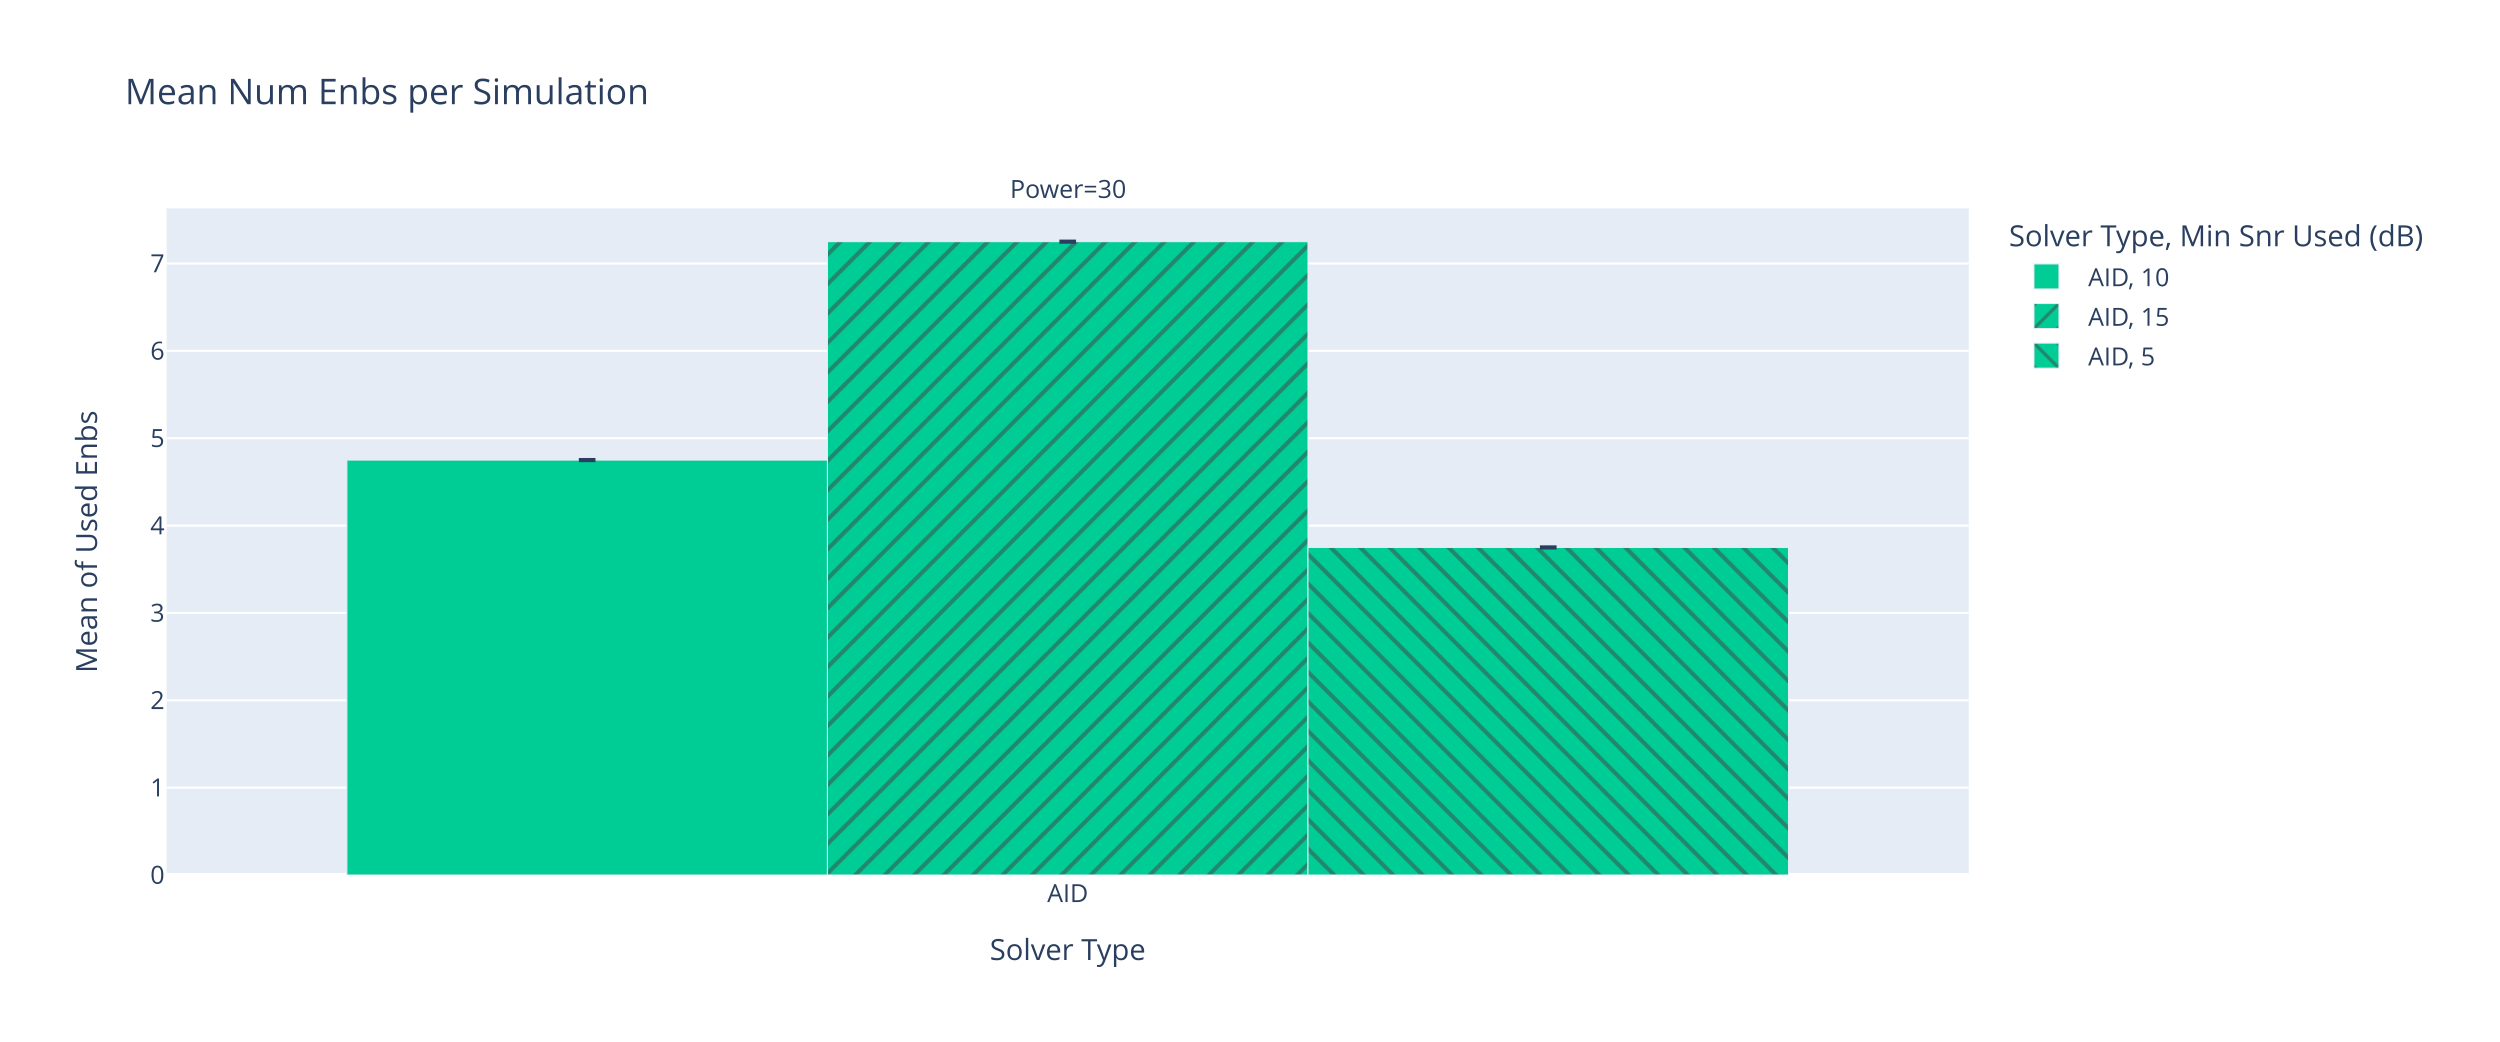
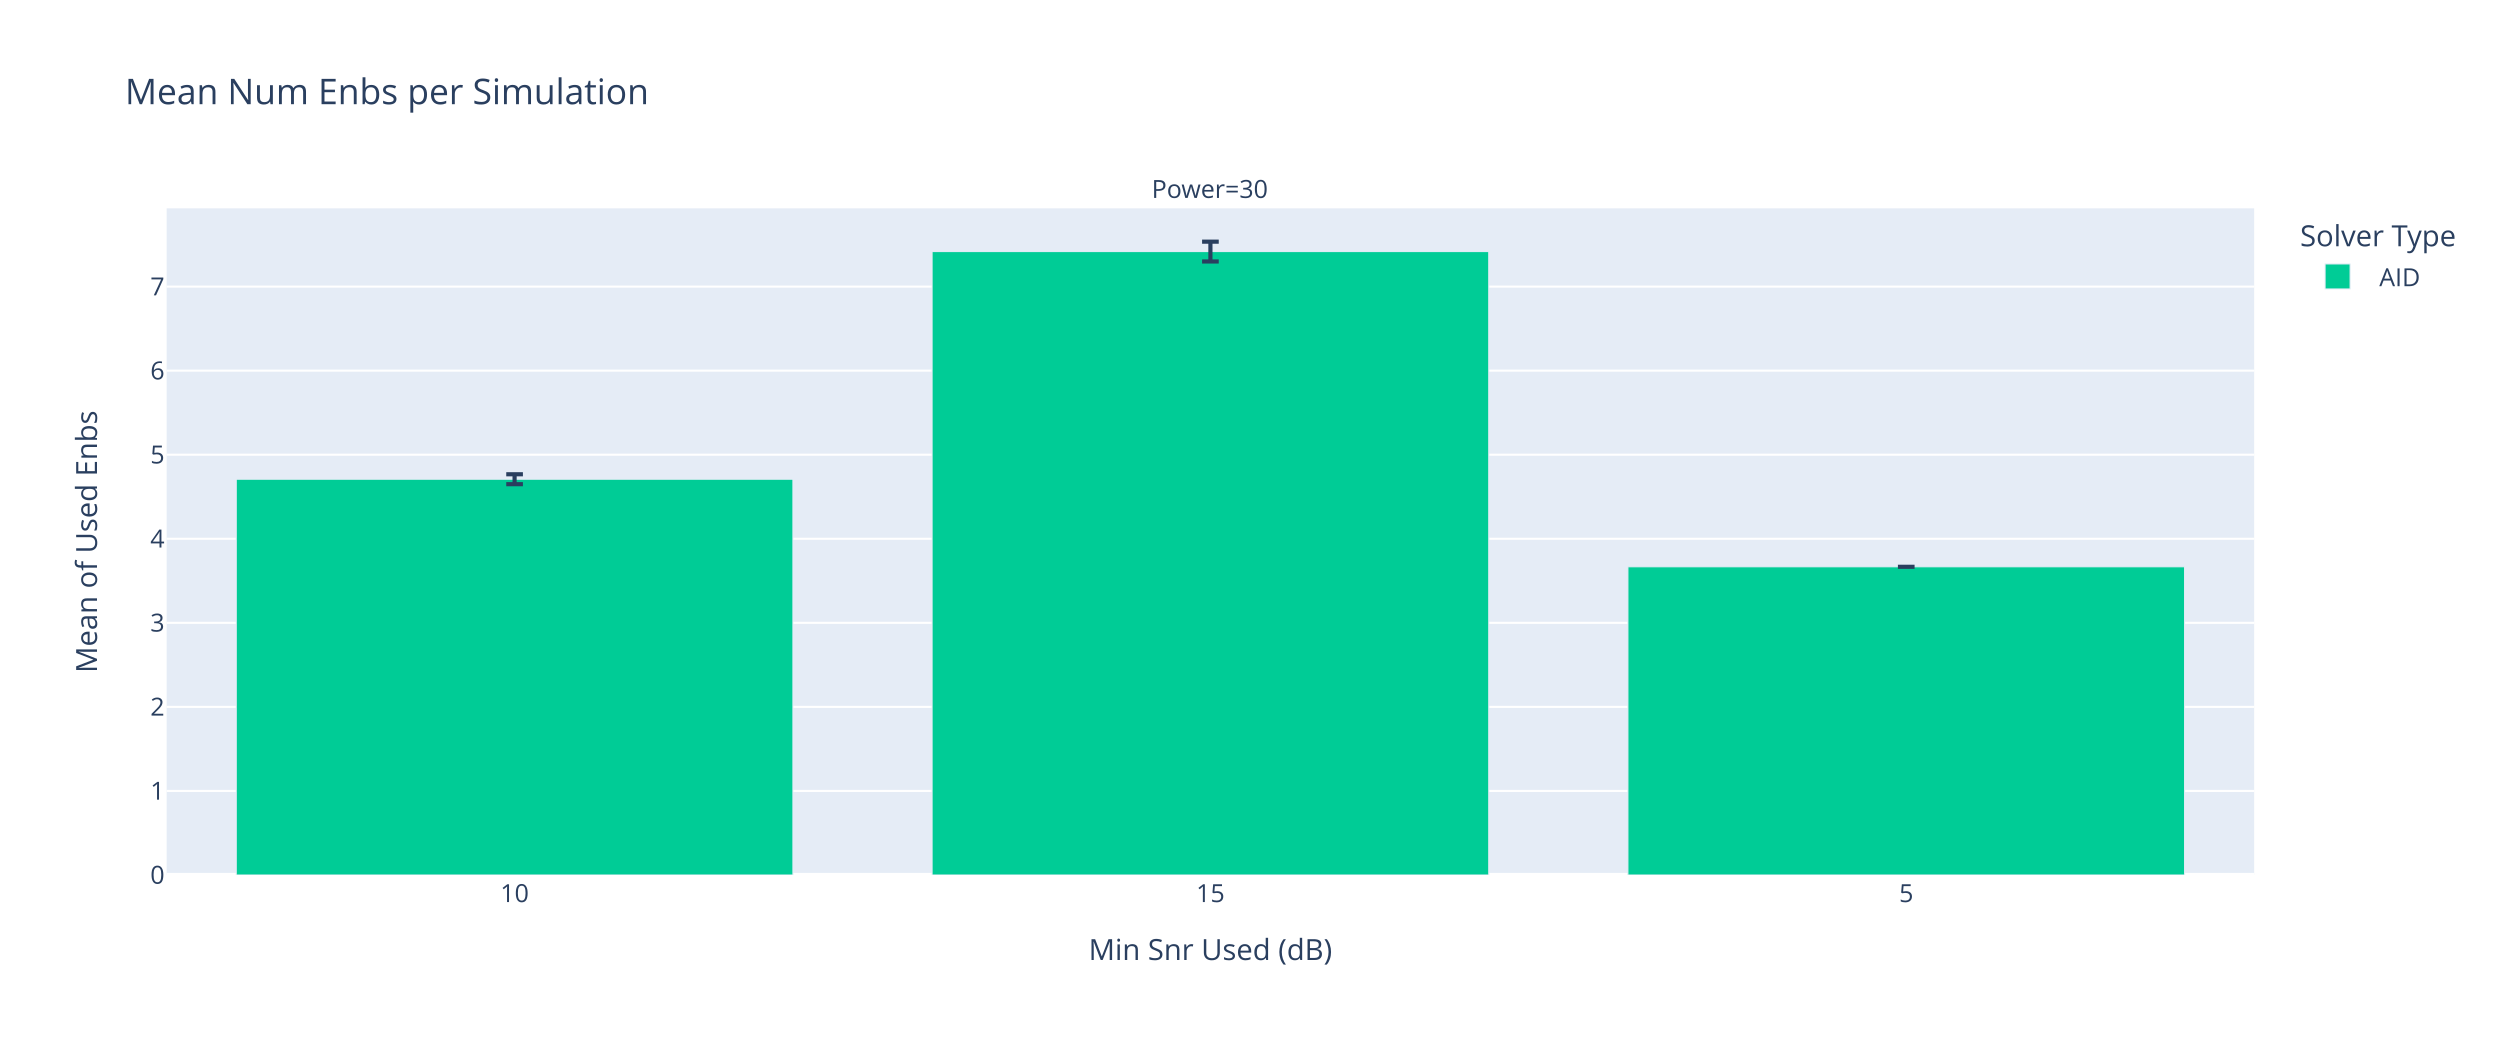
<svg xmlns="http://www.w3.org/2000/svg" class="main-svg" width="1200" height="500" style="" viewBox="0 0 1200 500">
  <rect x="0" y="0" width="1200" height="500" style="fill: rgb(255, 255, 255); fill-opacity: 1;" />
-   <defs id="defs-3c5b65">
+   <defs id="defs-267469">
    <g class="clips">
-       <clipPath id="clip3c5b65xyplot" class="plotclip">
-         <rect width="865" height="320" />
+       <clipPath id="clip267469xyplot" class="plotclip">
+         <rect width="1002" height="320" />
      </clipPath>
-       <clipPath class="axesclip" id="clip3c5b65x">
-         <rect x="80" y="0" width="865" height="500" />
+       <clipPath class="axesclip" id="clip267469x">
+         <rect x="80" y="0" width="1002" height="500" />
      </clipPath>
-       <clipPath class="axesclip" id="clip3c5b65y">
+       <clipPath class="axesclip" id="clip267469y">
        <rect x="0" y="100" width="1200" height="320" />
      </clipPath>
-       <clipPath class="axesclip" id="clip3c5b65xy">
-         <rect x="80" y="100" width="865" height="320" />
+       <clipPath class="axesclip" id="clip267469xy">
+         <rect x="80" y="100" width="1002" height="320" />
      </clipPath>
    </g>
    <g class="gradients" />
-     <g class="patterns">
-       <pattern id="p3c5b65-legend-09fec4" width="14.142px" height="14.142px" patternUnits="userSpaceOnUse" patternTransform="scale(0.8)">
-         <rect width="14.142px" height="14.142px" fill="#00cc96" />
-         <path d="M-3.536,3.536l7.071,-7.071M0,14.142L14.142,0M10.607,17.678l7.071,-7.071" opacity="0.5" stroke="#444" stroke-width="2px" />
-       </pattern>
-       <pattern id="p3c5b65-legend-fa919c" width="14.142px" height="14.142px" patternUnits="userSpaceOnUse" patternTransform="scale(0.8)">
-         <rect width="14.142px" height="14.142px" fill="#00cc96" />
-         <path d="M10.607,-3.536l7.071,7.071M0,0L14.142,14.142M-3.536,10.607l7.071,7.071" opacity="0.5" stroke="#444" stroke-width="2px" />
-       </pattern>
-       <pattern id="p3c5b65-09fec4" width="14.142px" height="14.142px" patternUnits="userSpaceOnUse" patternTransform="">
-         <rect width="14.142px" height="14.142px" fill="#00cc96" />
-         <path d="M-3.536,3.536l7.071,-7.071M0,14.142L14.142,0M10.607,17.678l7.071,-7.071" opacity="0.5" stroke="#444" stroke-width="2px" />
-       </pattern>
-       <pattern id="p3c5b65-fa919c" width="14.142px" height="14.142px" patternUnits="userSpaceOnUse" patternTransform="">
-         <rect width="14.142px" height="14.142px" fill="#00cc96" />
-         <path d="M10.607,-3.536l7.071,7.071M0,0L14.142,14.142M-3.536,10.607l7.071,7.071" opacity="0.5" stroke="#444" stroke-width="2px" />
-       </pattern>
-     </g>
+     <g class="patterns" />
  </defs>
  <g class="bglayer">
-     <rect class="bg" x="80" y="100" width="865" height="320" style="fill: rgb(229, 236, 246); fill-opacity: 1; stroke-width: 0;" />
+     <rect class="bg" x="80" y="100" width="1002" height="320" style="fill: rgb(229, 236, 246); fill-opacity: 1; stroke-width: 0;" />
  </g>
  <g class="layer-below">
    <g class="imagelayer" />
    <g class="shapelayer" />
  </g>
  <g class="cartesianlayer">
    <g class="subplot xy">
      <g class="layer-subplot">
        <g class="shapelayer" />
        <g class="imagelayer" />
      </g>
      <g class="minor-gridlayer">
        <g class="x" />
        <g class="y" />
      </g>
      <g class="gridlayer">
        <g class="x" />
        <g class="y">
-           <path class="ygrid crisp" transform="translate(0,378.07)" d="M80,0h865" style="stroke: rgb(255, 255, 255); stroke-opacity: 1; stroke-width: 1px;" />
-           <path class="ygrid crisp" transform="translate(0,336.14)" d="M80,0h865" style="stroke: rgb(255, 255, 255); stroke-opacity: 1; stroke-width: 1px;" />
-           <path class="ygrid crisp" transform="translate(0,294.21)" d="M80,0h865" style="stroke: rgb(255, 255, 255); stroke-opacity: 1; stroke-width: 1px;" />
-           <path class="ygrid crisp" transform="translate(0,252.28)" d="M80,0h865" style="stroke: rgb(255, 255, 255); stroke-opacity: 1; stroke-width: 1px;" />
-           <path class="ygrid crisp" transform="translate(0,210.34)" d="M80,0h865" style="stroke: rgb(255, 255, 255); stroke-opacity: 1; stroke-width: 1px;" />
-           <path class="ygrid crisp" transform="translate(0,168.41)" d="M80,0h865" style="stroke: rgb(255, 255, 255); stroke-opacity: 1; stroke-width: 1px;" />
-           <path class="ygrid crisp" transform="translate(0,126.48)" d="M80,0h865" style="stroke: rgb(255, 255, 255); stroke-opacity: 1; stroke-width: 1px;" />
+           <path class="ygrid crisp" transform="translate(0,379.65)" d="M80,0h1002" style="stroke: rgb(255, 255, 255); stroke-opacity: 1; stroke-width: 1px;" />
+           <path class="ygrid crisp" transform="translate(0,339.3)" d="M80,0h1002" style="stroke: rgb(255, 255, 255); stroke-opacity: 1; stroke-width: 1px;" />
+           <path class="ygrid crisp" transform="translate(0,298.96)" d="M80,0h1002" style="stroke: rgb(255, 255, 255); stroke-opacity: 1; stroke-width: 1px;" />
+           <path class="ygrid crisp" transform="translate(0,258.61)" d="M80,0h1002" style="stroke: rgb(255, 255, 255); stroke-opacity: 1; stroke-width: 1px;" />
+           <path class="ygrid crisp" transform="translate(0,218.26)" d="M80,0h1002" style="stroke: rgb(255, 255, 255); stroke-opacity: 1; stroke-width: 1px;" />
+           <path class="ygrid crisp" transform="translate(0,177.91)" d="M80,0h1002" style="stroke: rgb(255, 255, 255); stroke-opacity: 1; stroke-width: 1px;" />
+           <path class="ygrid crisp" transform="translate(0,137.57)" d="M80,0h1002" style="stroke: rgb(255, 255, 255); stroke-opacity: 1; stroke-width: 1px;" />
        </g>
      </g>
      <g class="zerolinelayer">
-         <path class="yzl zl crisp" transform="translate(0,420)" d="M80,0h865" style="stroke: rgb(255, 255, 255); stroke-opacity: 1; stroke-width: 2px;" />
+         <path class="yzl zl crisp" transform="translate(0,420)" d="M80,0h1002" style="stroke: rgb(255, 255, 255); stroke-opacity: 1; stroke-width: 2px;" />
      </g>
      <path class="xlines-below" />
      <path class="ylines-below" />
      <g class="overlines-below" />
      <g class="xaxislayer-below" />
      <g class="yaxislayer-below" />
      <g class="overaxes-below" />
-       <g class="plot" transform="translate(80,100)" clip-path="url(#clip3c5b65xyplot)">
+       <g class="plot" transform="translate(80,100)" clip-path="url(#clip267469xyplot)">
        <g class="barlayer mlayer">
          <g class="trace bars" style="opacity: 1;">
            <g class="points">
              <g class="point">
-                 <path d="M86.5,320V120.83H317.17V320Z" style="vector-effect: non-scaling-stroke; opacity: 1; stroke-width: 0.5px; fill: rgb(0, 204, 150); fill-opacity: 1; stroke: rgb(229, 236, 246); stroke-opacity: 1;" />
+                 <path d="M33.4,320V130.03H300.6V320Z" style="vector-effect: non-scaling-stroke; opacity: 1; stroke-width: 0.5px; fill: rgb(0, 204, 150); fill-opacity: 1; stroke: rgb(229, 236, 246); stroke-opacity: 1;" />
+               </g>
+               <g class="point">
+                 <path d="M367.4,320V20.76H634.6V320Z" style="vector-effect: non-scaling-stroke; opacity: 1; stroke-width: 0.5px; fill: rgb(0, 204, 150); fill-opacity: 1; stroke: rgb(229, 236, 246); stroke-opacity: 1;" />
+               </g>
+               <g class="point">
+                 <path d="M701.4,320V172.06H968.6V320Z" style="vector-effect: non-scaling-stroke; opacity: 1; stroke-width: 0.5px; fill: rgb(0, 204, 150); fill-opacity: 1; stroke: rgb(229, 236, 246); stroke-opacity: 1;" />
              </g>
            </g>
            <g class="errorbar">
-               <path class="yerror" d="M197.83,120.83h8m-4,0V120.83m-4,0h8" style="vector-effect: non-scaling-stroke; stroke-width: 2px; stroke: rgb(42, 63, 95); stroke-opacity: 1;" />
-             </g>
-           </g>
-           <g class="trace bars" style="opacity: 1;">
-             <g class="points">
-               <g class="point">
-                 <path d="M317.17,320V16H547.83V320Z" class="pattern_filled" style="vector-effect: non-scaling-stroke; opacity: 1; stroke-width: 0.5px; fill: url('#p3c5b65-09fec4'); stroke: rgb(229, 236, 246); stroke-opacity: 1;" />
-               </g>
+               <path class="yerror" d="M163,127.65h8m-4,0V132.41m-4,0h8" style="vector-effect: non-scaling-stroke; stroke-width: 2px; stroke: rgb(42, 63, 95); stroke-opacity: 1;" />
            </g>
            <g class="errorbar">
-               <path class="yerror" d="M428.5,16h8m-4,0V16m-4,0h8" style="vector-effect: non-scaling-stroke; stroke-width: 2px; stroke: rgb(42, 63, 95); stroke-opacity: 1;" />
-             </g>
-           </g>
-           <g class="trace bars" style="opacity: 1;">
-             <g class="points">
-               <g class="point">
-                 <path d="M547.83,320V162.76H778.5V320Z" class="pattern_filled" style="vector-effect: non-scaling-stroke; opacity: 1; stroke-width: 0.5px; fill: url('#p3c5b65-fa919c'); stroke: rgb(229, 236, 246); stroke-opacity: 1;" />
-               </g>
+               <path class="yerror" d="M497,16h8m-4,0V25.51m-4,0h8" style="vector-effect: non-scaling-stroke; stroke-width: 2px; stroke: rgb(42, 63, 95); stroke-opacity: 1;" />
            </g>
            <g class="errorbar">
-               <path class="yerror" d="M659.17,162.76h8m-4,0V162.76m-4,0h8" style="vector-effect: non-scaling-stroke; stroke-width: 2px; stroke: rgb(42, 63, 95); stroke-opacity: 1;" />
+               <path class="yerror" d="M831,172.06h8m-4,0V172.06m-4,0h8" style="vector-effect: non-scaling-stroke; stroke-width: 2px; stroke: rgb(42, 63, 95); stroke-opacity: 1;" />
            </g>
          </g>
        </g>
      </g>
      <g class="overplot" />
      <path class="xlines-above crisp" d="M0,0" style="fill: none;" />
      <path class="ylines-above crisp" d="M0,0" style="fill: none;" />
      <g class="overlines-above" />
      <g class="xaxislayer-above">
        <g class="xtick">
-           <text text-anchor="middle" x="0" y="433" transform="translate(512.5,0)" style="font-family: 'Open Sans', verdana, arial, sans-serif; font-size: 12px; fill: rgb(42, 63, 95); fill-opacity: 1; white-space: pre; opacity: 1;">AID</text>
+           <text text-anchor="middle" x="0" y="433" transform="translate(247,0)" style="font-family: 'Open Sans', verdana, arial, sans-serif; font-size: 12px; fill: rgb(42, 63, 95); fill-opacity: 1; white-space: pre; opacity: 1;">10</text>
+         </g>
+         <g class="xtick">
+           <text text-anchor="middle" x="0" y="433" transform="translate(581,0)" style="font-family: 'Open Sans', verdana, arial, sans-serif; font-size: 12px; fill: rgb(42, 63, 95); fill-opacity: 1; white-space: pre; opacity: 1;">15</text>
+         </g>
+         <g class="xtick">
+           <text text-anchor="middle" x="0" y="433" transform="translate(915,0)" style="font-family: 'Open Sans', verdana, arial, sans-serif; font-size: 12px; fill: rgb(42, 63, 95); fill-opacity: 1; white-space: pre; opacity: 1;">5</text>
        </g>
      </g>
      <g class="yaxislayer-above">
        <g class="ytick">
          <text text-anchor="end" x="79" y="4.2" transform="translate(0,420)" style="font-family: 'Open Sans', verdana, arial, sans-serif; font-size: 12px; fill: rgb(42, 63, 95); fill-opacity: 1; white-space: pre; opacity: 1;">0</text>
        </g>
        <g class="ytick">
-           <text text-anchor="end" x="79" y="4.2" style="font-family: 'Open Sans', verdana, arial, sans-serif; font-size: 12px; fill: rgb(42, 63, 95); fill-opacity: 1; white-space: pre; opacity: 1;" transform="translate(0,378.07)">1</text>
+           <text text-anchor="end" x="79" y="4.2" style="font-family: 'Open Sans', verdana, arial, sans-serif; font-size: 12px; fill: rgb(42, 63, 95); fill-opacity: 1; white-space: pre; opacity: 1;" transform="translate(0,379.65)">1</text>
        </g>
        <g class="ytick">
-           <text text-anchor="end" x="79" y="4.2" style="font-family: 'Open Sans', verdana, arial, sans-serif; font-size: 12px; fill: rgb(42, 63, 95); fill-opacity: 1; white-space: pre; opacity: 1;" transform="translate(0,336.14)">2</text>
+           <text text-anchor="end" x="79" y="4.2" style="font-family: 'Open Sans', verdana, arial, sans-serif; font-size: 12px; fill: rgb(42, 63, 95); fill-opacity: 1; white-space: pre; opacity: 1;" transform="translate(0,339.3)">2</text>
        </g>
        <g class="ytick">
-           <text text-anchor="end" x="79" y="4.2" style="font-family: 'Open Sans', verdana, arial, sans-serif; font-size: 12px; fill: rgb(42, 63, 95); fill-opacity: 1; white-space: pre; opacity: 1;" transform="translate(0,294.21)">3</text>
+           <text text-anchor="end" x="79" y="4.2" style="font-family: 'Open Sans', verdana, arial, sans-serif; font-size: 12px; fill: rgb(42, 63, 95); fill-opacity: 1; white-space: pre; opacity: 1;" transform="translate(0,298.96)">3</text>
        </g>
        <g class="ytick">
-           <text text-anchor="end" x="79" y="4.2" style="font-family: 'Open Sans', verdana, arial, sans-serif; font-size: 12px; fill: rgb(42, 63, 95); fill-opacity: 1; white-space: pre; opacity: 1;" transform="translate(0,252.28)">4</text>
+           <text text-anchor="end" x="79" y="4.2" style="font-family: 'Open Sans', verdana, arial, sans-serif; font-size: 12px; fill: rgb(42, 63, 95); fill-opacity: 1; white-space: pre; opacity: 1;" transform="translate(0,258.61)">4</text>
        </g>
        <g class="ytick">
-           <text text-anchor="end" x="79" y="4.2" style="font-family: 'Open Sans', verdana, arial, sans-serif; font-size: 12px; fill: rgb(42, 63, 95); fill-opacity: 1; white-space: pre; opacity: 1;" transform="translate(0,210.34)">5</text>
+           <text text-anchor="end" x="79" y="4.2" style="font-family: 'Open Sans', verdana, arial, sans-serif; font-size: 12px; fill: rgb(42, 63, 95); fill-opacity: 1; white-space: pre; opacity: 1;" transform="translate(0,218.26)">5</text>
        </g>
        <g class="ytick">
-           <text text-anchor="end" x="79" y="4.2" style="font-family: 'Open Sans', verdana, arial, sans-serif; font-size: 12px; fill: rgb(42, 63, 95); fill-opacity: 1; white-space: pre; opacity: 1;" transform="translate(0,168.41)">6</text>
+           <text text-anchor="end" x="79" y="4.2" style="font-family: 'Open Sans', verdana, arial, sans-serif; font-size: 12px; fill: rgb(42, 63, 95); fill-opacity: 1; white-space: pre; opacity: 1;" transform="translate(0,177.91)">6</text>
        </g>
        <g class="ytick">
-           <text text-anchor="end" x="79" y="4.2" style="font-family: 'Open Sans', verdana, arial, sans-serif; font-size: 12px; fill: rgb(42, 63, 95); fill-opacity: 1; white-space: pre; opacity: 1;" transform="translate(0,126.48)">7</text>
+           <text text-anchor="end" x="79" y="4.2" style="font-family: 'Open Sans', verdana, arial, sans-serif; font-size: 12px; fill: rgb(42, 63, 95); fill-opacity: 1; white-space: pre; opacity: 1;" transform="translate(0,137.57)">7</text>
        </g>
      </g>
      <g class="overaxes-above" />
    </g>
  </g>
  <g class="polarlayer" />
  <g class="smithlayer" />
  <g class="ternarylayer" />
  <g class="geolayer" />
  <g class="funnelarealayer" />
  <g class="pielayer" />
  <g class="iciclelayer" />
  <g class="treemaplayer" />
  <g class="sunburstlayer" />
  <g class="glimages" />
-   <defs id="topdefs-3c5b65">
+   <defs id="topdefs-267469">
    <g class="clips" />
-     <clipPath id="legend3c5b65">
-       <rect width="226" height="86" x="0" y="0" />
+     <clipPath id="legend267469">
+       <rect width="86" height="48" x="0" y="0" />
    </clipPath>
  </defs>
  <g class="layer-above">
    <g class="imagelayer" />
    <g class="shapelayer" />
  </g>
  <g class="infolayer">
-     <g class="legend" pointer-events="all" transform="translate(962.3,100)">
-       <rect class="bg" shape-rendering="crispEdges" width="226" height="86" x="0" y="0" style="stroke: rgb(68, 68, 68); stroke-opacity: 1; fill: rgb(255, 255, 255); fill-opacity: 1; stroke-width: 0px;" />
-       <g class="scrollbox" transform="" clip-path="url(#legend3c5b65)">
-         <text class="legendtitletext" text-anchor="start" x="2" y="18.2" style="font-family: 'Open Sans', verdana, arial, sans-serif; font-size: 14px; fill: rgb(42, 63, 95); fill-opacity: 1; white-space: pre;">Solver Type, Min Snr Used (dB)</text>
+     <g class="legend" pointer-events="all" transform="translate(1102.04,100)">
+       <rect class="bg" shape-rendering="crispEdges" style="stroke: rgb(68, 68, 68); stroke-opacity: 1; fill: rgb(255, 255, 255); fill-opacity: 1; stroke-width: 0px;" width="86" height="48" x="0" y="0" />
+       <g class="scrollbox" transform="" clip-path="url(#legend267469)">
+         <text class="legendtitletext" text-anchor="start" x="2" y="18.2" style="font-family: 'Open Sans', verdana, arial, sans-serif; font-size: 14px; fill: rgb(42, 63, 95); fill-opacity: 1; white-space: pre;">Solver Type</text>
        <g class="groups" transform="">
          <g class="traces" transform="translate(0,32.7)" style="opacity: 1;">
-             <text class="legendtext" text-anchor="start" x="40" y="4.68" style="font-family: 'Open Sans', verdana, arial, sans-serif; font-size: 12px; fill: rgb(42, 63, 95); fill-opacity: 1; white-space: pre;">AID, 10</text>
+             <text class="legendtext" text-anchor="start" x="40" y="4.68" style="font-family: 'Open Sans', verdana, arial, sans-serif; font-size: 12px; fill: rgb(42, 63, 95); fill-opacity: 1; white-space: pre;">AID</text>
            <g class="layers" style="opacity: 1;">
              <g class="legendfill" />
              <g class="legendlines" />
              <g class="legendsymbols">
                <g class="legendpoints">
                  <path class="legendundefined" d="M6,6H-6V-6H6Z" transform="translate(20,0)" style="stroke-width: 0.5px; fill: rgb(0, 204, 150); fill-opacity: 1; stroke: rgb(229, 236, 246); stroke-opacity: 1;" />
                </g>
              </g>
            </g>
-             <rect class="legendtoggle" x="0" y="-9.5" width="87.422" height="19" style="fill: rgb(0, 0, 0); fill-opacity: 0;" />
-           </g>
-         </g>
-         <g class="groups" transform="">
-           <g class="traces" transform="translate(0,51.7)" style="opacity: 1;">
-             <text class="legendtext" text-anchor="start" x="40" y="4.68" style="font-family: 'Open Sans', verdana, arial, sans-serif; font-size: 12px; fill: rgb(42, 63, 95); fill-opacity: 1; white-space: pre;">AID, 15</text>
-             <g class="layers" style="opacity: 1;">
-               <g class="legendfill" />
-               <g class="legendlines" />
-               <g class="legendsymbols">
-                 <g class="legendpoints">
-                   <path class="legendundefined pattern_filled" d="M6,6H-6V-6H6Z" transform="translate(20,0)" style="stroke-width: 0.5px; fill: url('#p3c5b65-legend-09fec4'); stroke: rgb(229, 236, 246); stroke-opacity: 1;" />
-                 </g>
-               </g>
-             </g>
-             <rect class="legendtoggle" x="0" y="-9.5" width="87.422" height="19" style="fill: rgb(0, 0, 0); fill-opacity: 0;" />
-           </g>
-         </g>
-         <g class="groups" transform="">
-           <g class="traces" transform="translate(0,70.7)" style="opacity: 1;">
-             <text class="legendtext" text-anchor="start" x="40" y="4.68" style="font-family: 'Open Sans', verdana, arial, sans-serif; font-size: 12px; fill: rgb(42, 63, 95); fill-opacity: 1; white-space: pre;">AID, 5</text>
-             <g class="layers" style="opacity: 1;">
-               <g class="legendfill" />
-               <g class="legendlines" />
-               <g class="legendsymbols">
-                 <g class="legendpoints">
-                   <path class="legendundefined pattern_filled" d="M6,6H-6V-6H6Z" transform="translate(20,0)" style="stroke-width: 0.5px; fill: url('#p3c5b65-legend-fa919c'); stroke: rgb(229, 236, 246); stroke-opacity: 1;" />
-                 </g>
-               </g>
-             </g>
-             <rect class="legendtoggle" x="0" y="-9.5" width="87.422" height="19" style="fill: rgb(0, 0, 0); fill-opacity: 0;" />
+             <rect class="legendtoggle" x="0" y="-9.5" width="63.5" height="19" style="fill: rgb(0, 0, 0); fill-opacity: 0;" />
          </g>
        </g>
      </g>
-       <rect class="scrollbar" rx="20" ry="3" width="0" height="0" x="0" y="0" style="fill: rgb(128, 139, 164); fill-opacity: 1;" />
+       <rect class="scrollbar" rx="20" ry="3" width="0" height="0" style="fill: rgb(128, 139, 164); fill-opacity: 1;" x="0" y="0" />
    </g>
    <g class="g-gtitle">
      <text class="gtitle" x="60" y="50" text-anchor="start" dy="0em" style="font-family: 'Open Sans', verdana, arial, sans-serif; font-size: 17px; fill: rgb(42, 63, 95); opacity: 1; font-weight: normal; white-space: pre;">Mean Num Enbs per Simulation</text>
    </g>
    <g class="g-xtitle">
-       <text class="xtitle" x="512.5" y="460.8" text-anchor="middle" style="font-family: 'Open Sans', verdana, arial, sans-serif; font-size: 14px; fill: rgb(42, 63, 95); opacity: 1; font-weight: normal; white-space: pre;">Solver Type</text>
+       <text class="xtitle" x="581" y="460.8" text-anchor="middle" style="font-family: 'Open Sans', verdana, arial, sans-serif; font-size: 14px; fill: rgb(42, 63, 95); opacity: 1; font-weight: normal; white-space: pre;">Min Snr Used (dB)</text>
    </g>
    <g class="g-ytitle">
      <text class="ytitle" transform="rotate(-90,46.55938,260)" x="46.559" y="260" text-anchor="middle" style="font-family: 'Open Sans', verdana, arial, sans-serif; font-size: 14px; fill: rgb(42, 63, 95); opacity: 1; font-weight: normal; white-space: pre;">Mean of Used Enbs</text>
    </g>
    <g class="annotation" data-index="0" style="opacity: 1;">
-       <g class="annotation-text-g" transform="rotate(0,512.5,90.5)">
-         <g class="cursor-pointer" transform="translate(480,81)">
+       <g class="annotation-text-g" transform="rotate(0,581,90.5)">
+         <g class="cursor-pointer" transform="translate(548,81)">
          <rect class="bg" x="0.5" y="0.5" width="65" height="18" style="stroke-width: 1px; stroke: rgb(0, 0, 0); stroke-opacity: 0; fill: rgb(0, 0, 0); fill-opacity: 0;" />
          <text class="annotation-text" text-anchor="middle" x="32.703" y="14" style="font-family: 'Open Sans', verdana, arial, sans-serif; font-size: 12px; fill: rgb(42, 63, 95); fill-opacity: 1; white-space: pre;">Power=30</text>
        </g>
      </g>
    </g>
  </g>
</svg>
